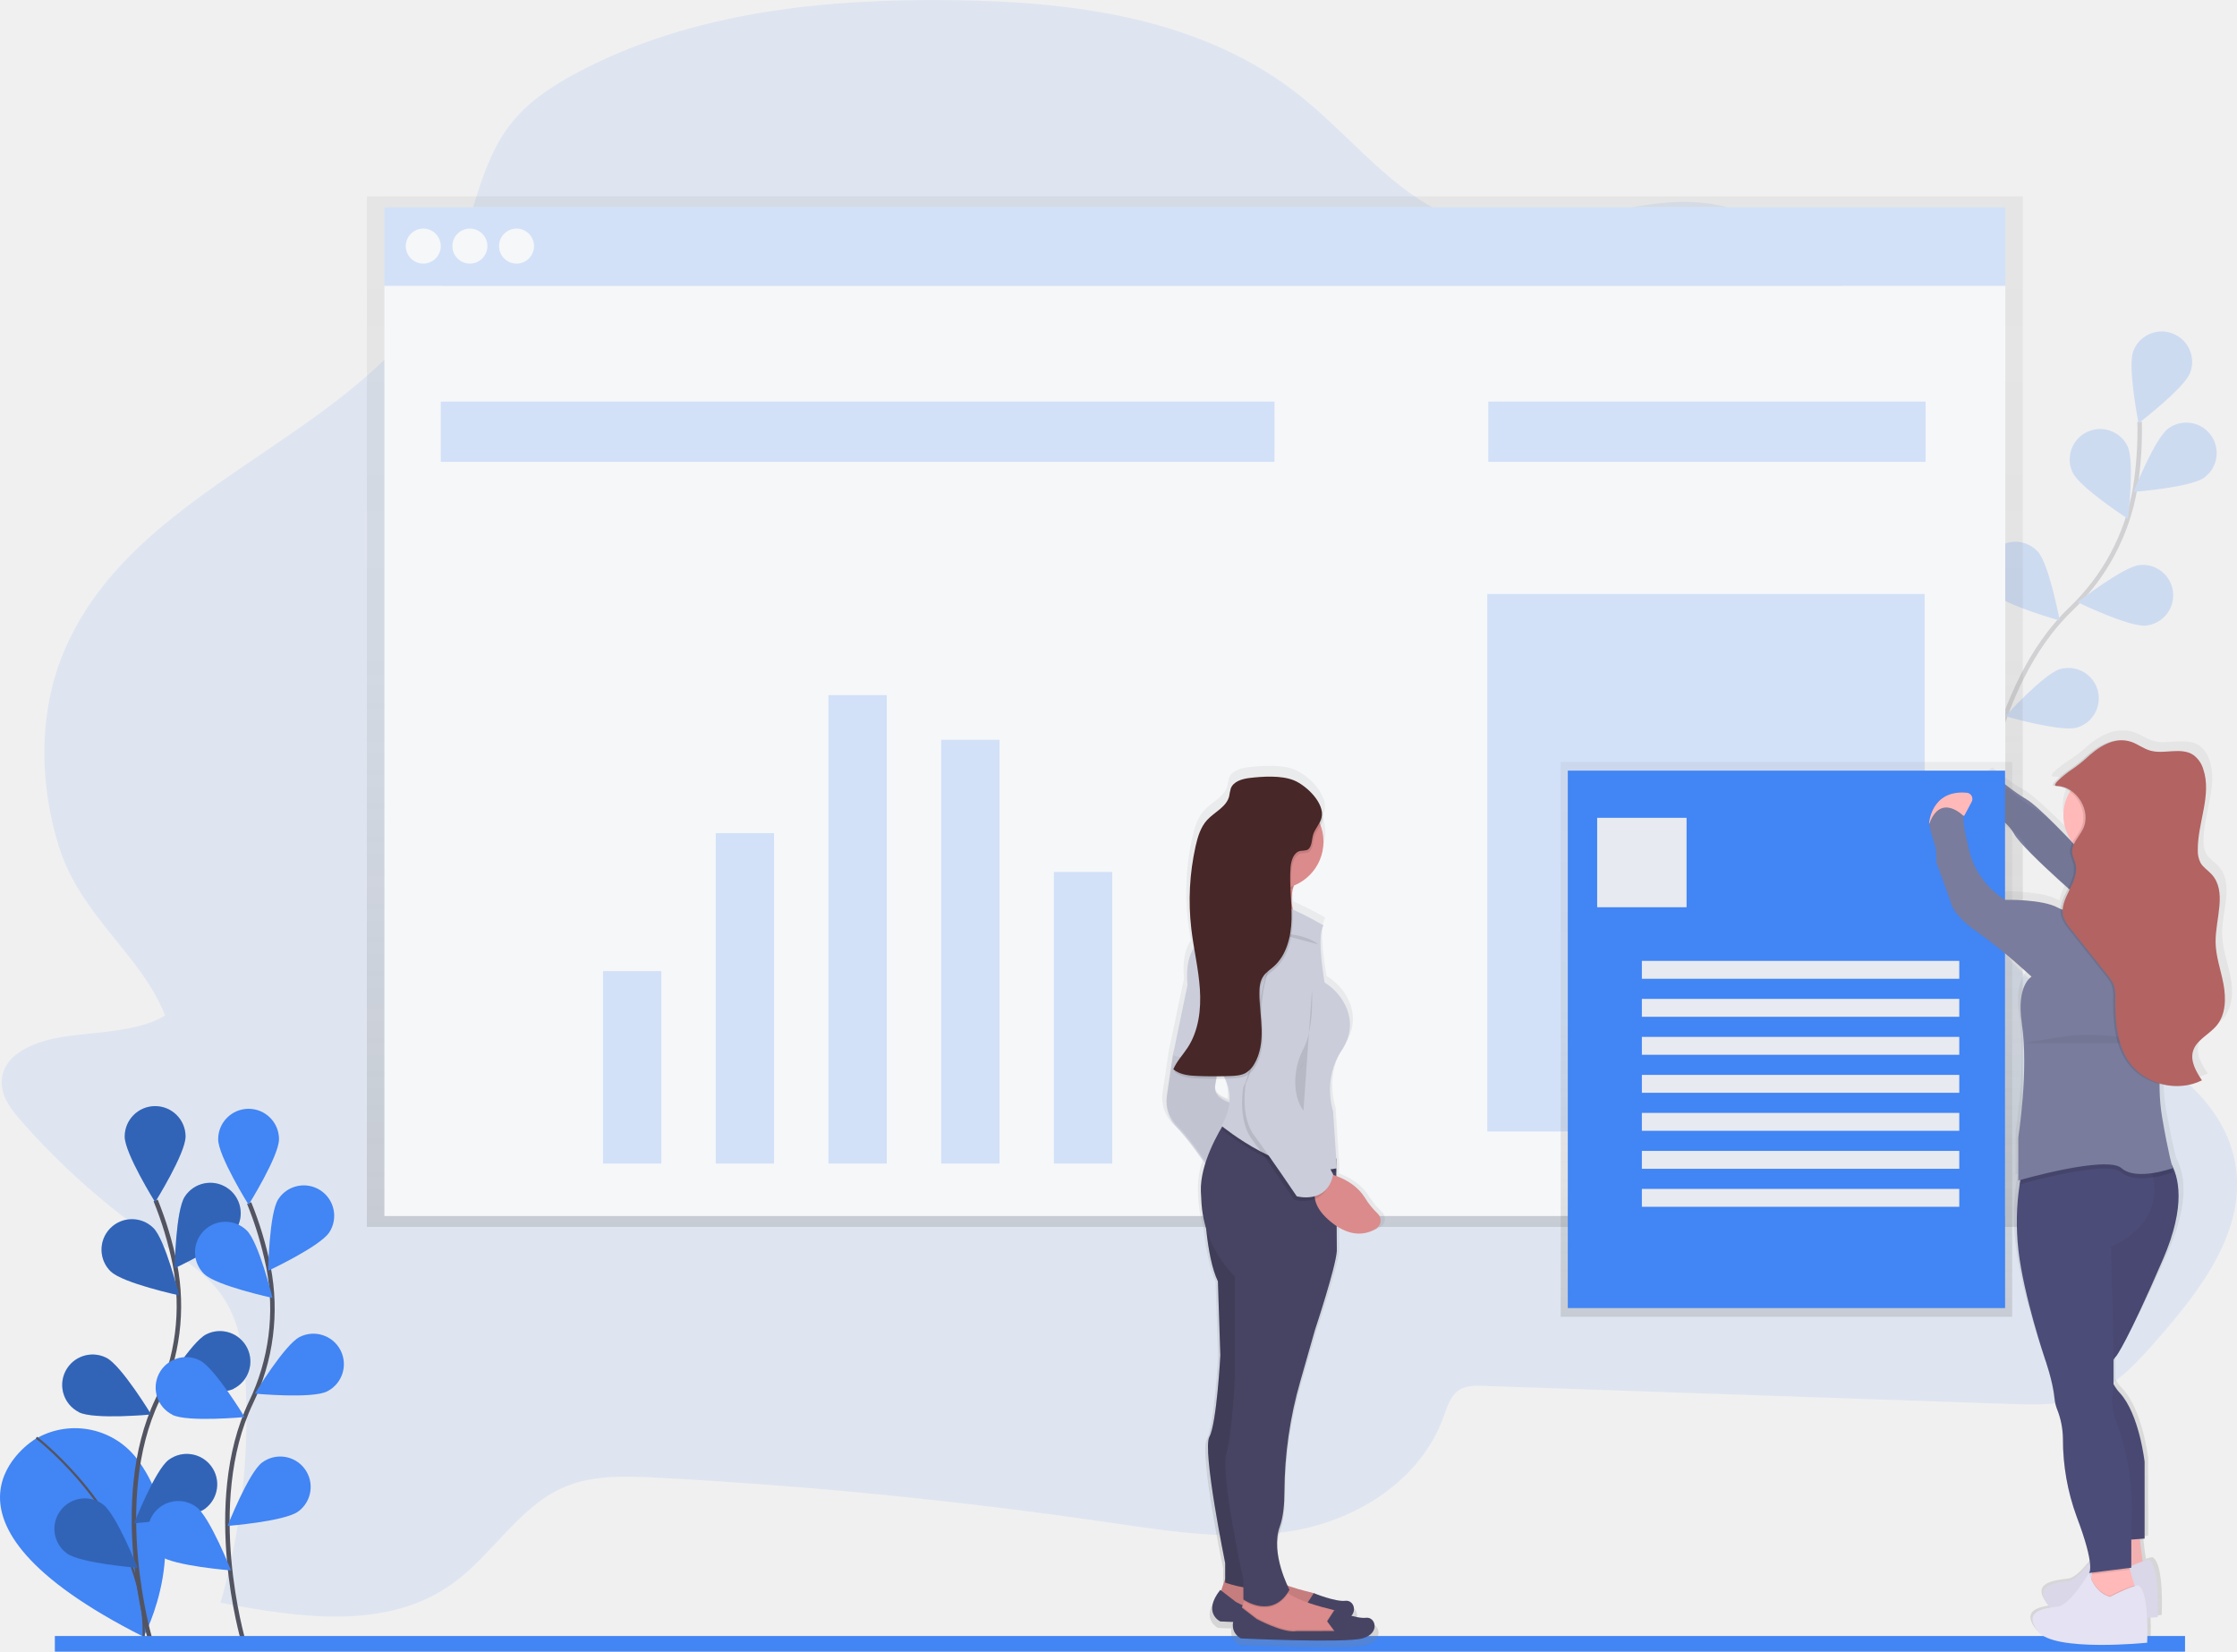
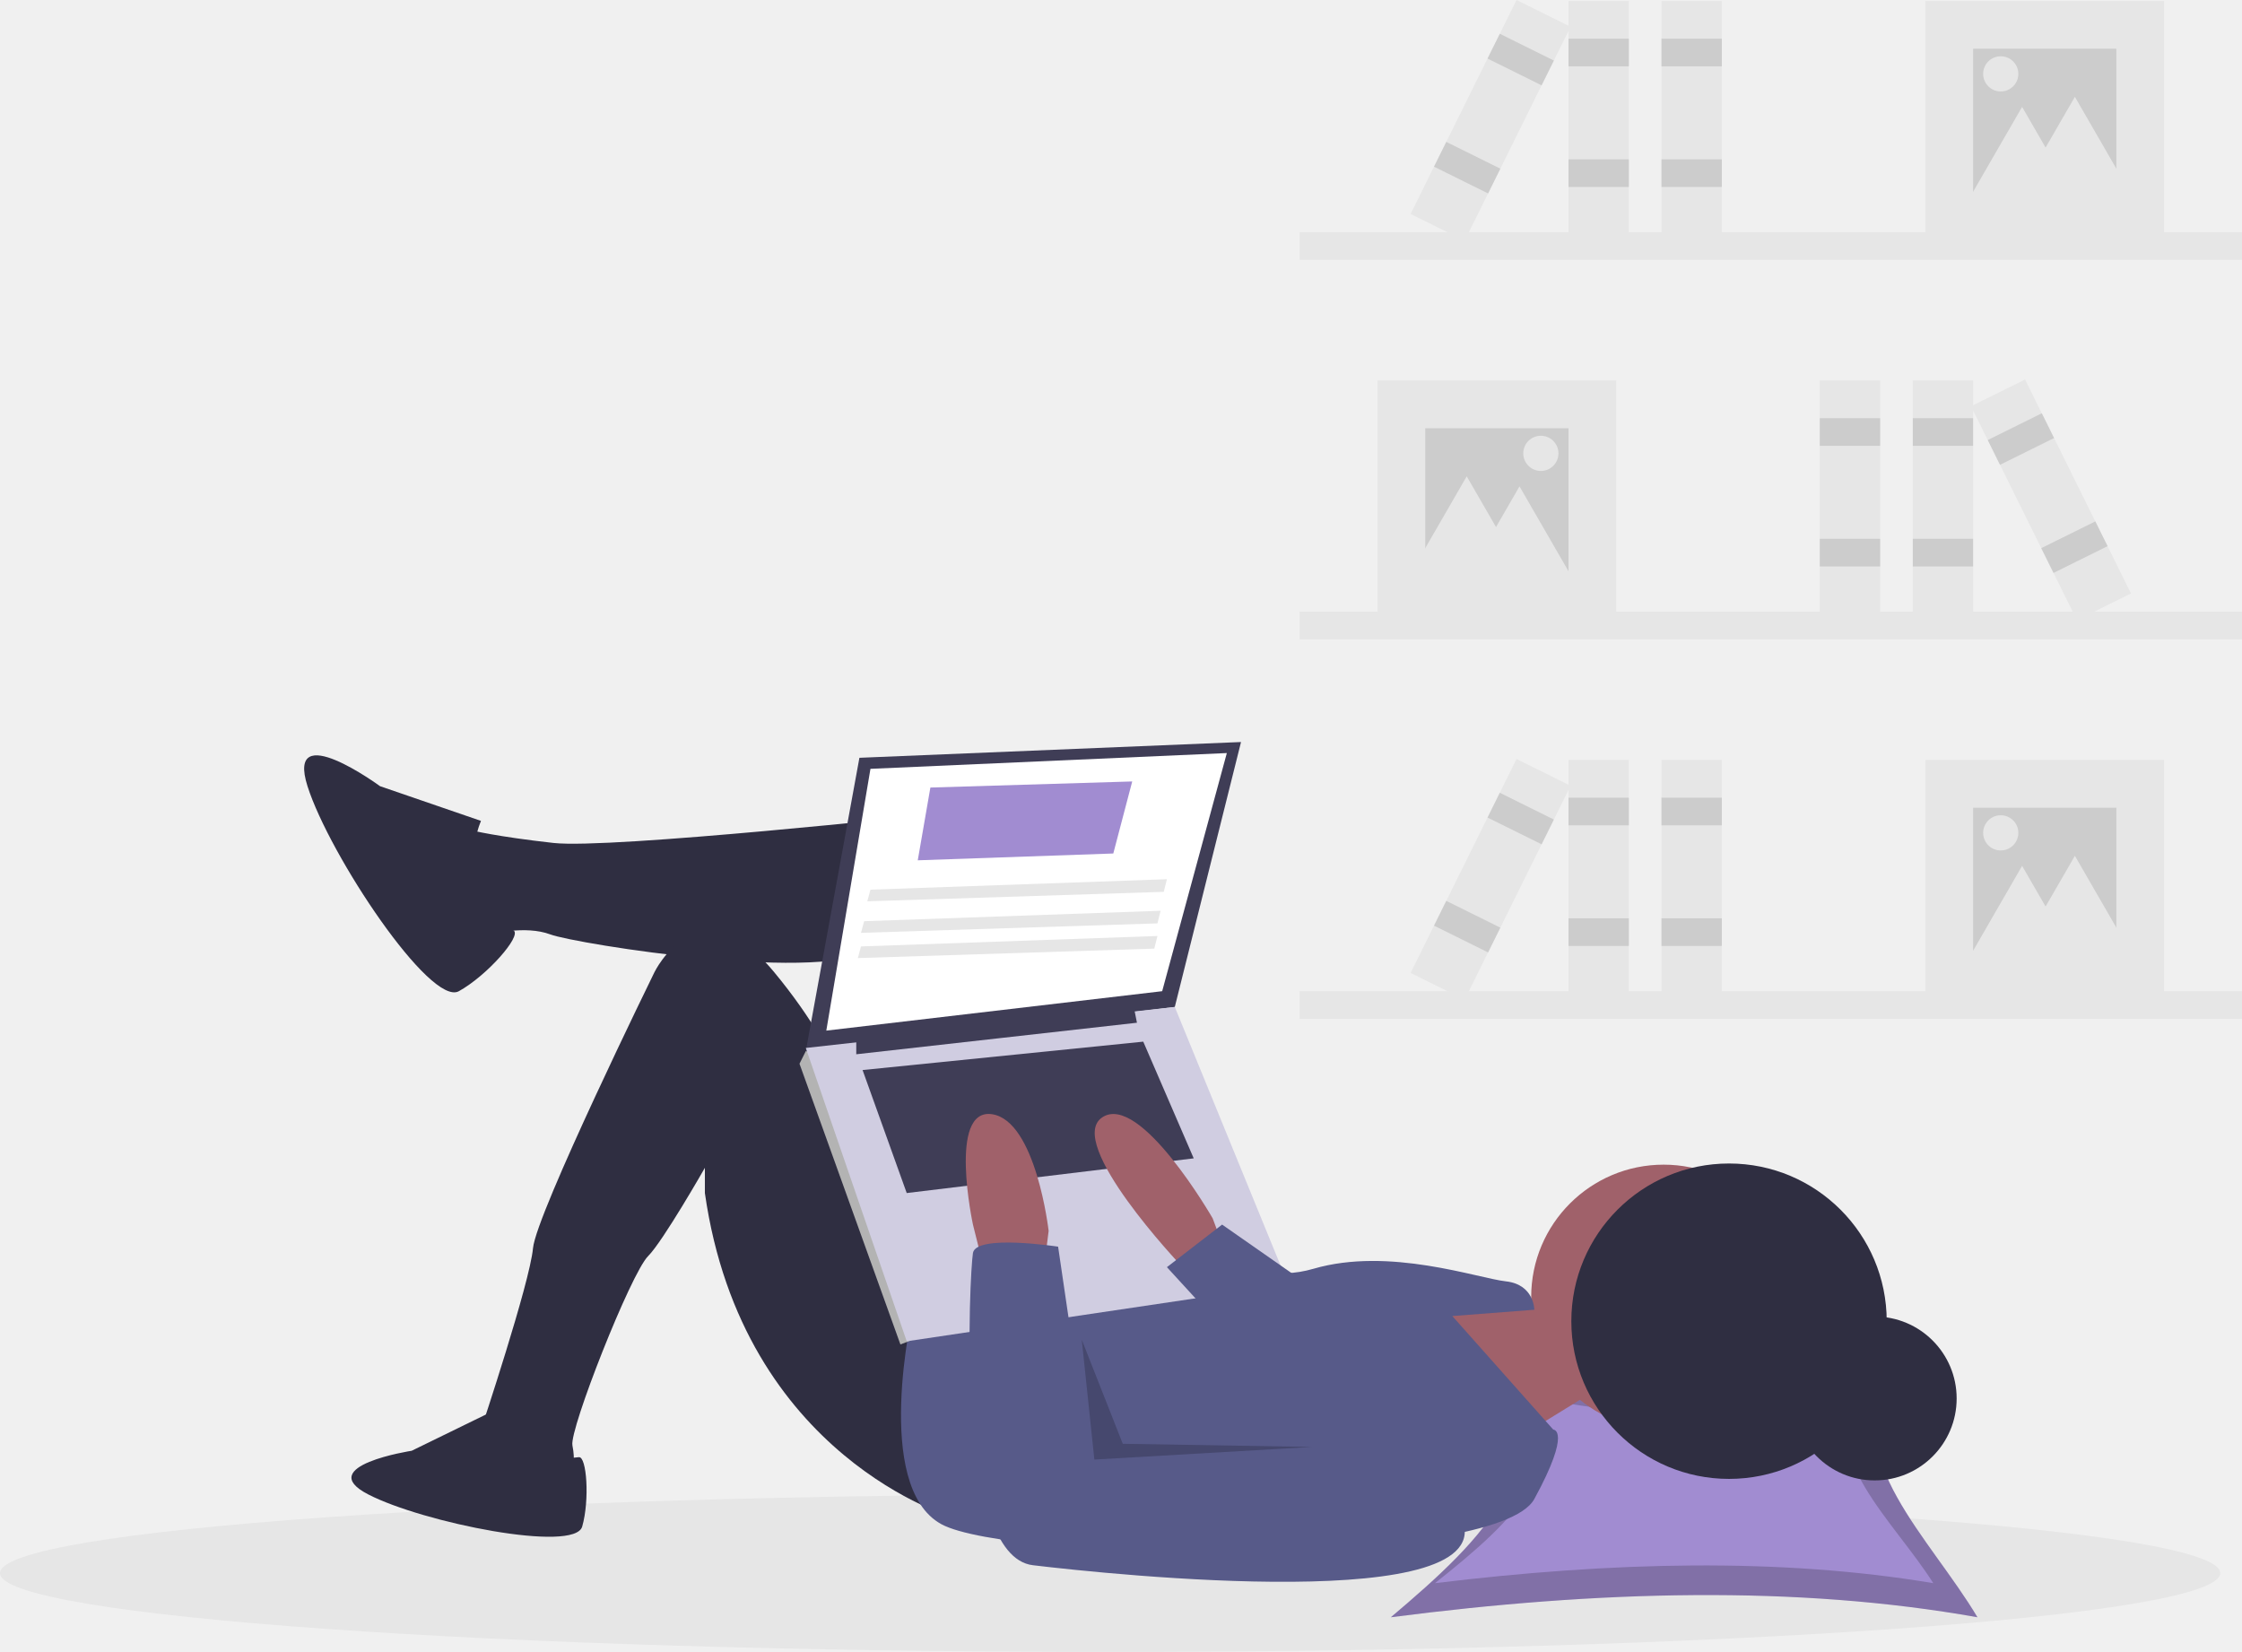
- <svg xmlns="http://www.w3.org/2000/svg" xmlns:xlink="http://www.w3.org/1999/xlink" id="03030b4a-9996-4111-83fa-29dc66776d7b" data-name="Layer 1" width="1000.79" height="738.83" viewBox="0 0 1000.79 738.83">
-   <defs>
-     <linearGradient id="c172ced9-c526-43de-8081-a3b8b4d2db3a" x1="534.54" y1="548.83" x2="534.54" y2="87.83" gradientUnits="userSpaceOnUse">
-       <stop offset="0" stop-color="gray" stop-opacity="0.25" />
-       <stop offset="0.54" stop-color="gray" stop-opacity="0.12" />
-       <stop offset="1" stop-color="gray" stop-opacity="0.1" />
-     </linearGradient>
-     <linearGradient id="b55b1914-9010-4651-994a-27bfb9322cf9" x1="1028.82" y1="815.41" x2="1028.82" y2="407.41" xlink:href="#c172ced9-c526-43de-8081-a3b8b4d2db3a" />
-     <linearGradient id="f578ae08-57d5-484c-bc58-a6933ab5fa51" x1="799.21" y1="589.03" x2="799.21" y2="340.83" xlink:href="#c172ced9-c526-43de-8081-a3b8b4d2db3a" />
-     <linearGradient id="c6440606-d3b5-4d29-adcc-566625c77aaa" x1="2225.35" y1="817.55" x2="2225.35" y2="423.13" gradientTransform="translate(-1556)" xlink:href="#c172ced9-c526-43de-8081-a3b8b4d2db3a" />
-   </defs>
-   <path d="M127.26,544.48c-12,1.95-27.05,7.53-26.91,20.5.07,6.58,4.44,12.19,8.69,17a323,323,0,0,0,61.33,54.17c10.82,7.33,22.45,14.34,29.64,25.67s9,25.75,9.57,39.47a303.38,303.38,0,0,1-11.34,96.25c35.23,6.71,74.52,12.59,103.88-8.6,17.58-12.69,29.47-33.95,49.06-42.75,13.08-5.88,27.89-5.36,42.15-4.61q101.25,5.33,202,20c28.13,4.1,56.8,8.74,84.63,3.44s55.21-22.59,65.47-50.62c1.58-4.32,3-9.14,6.54-11.74,3.2-2.32,7.39-2.27,11.28-2.13l235.08,8.08c12.88.44,26.21.8,38-4.5,11.43-5.13,20.22-15,28.68-24.67,19.35-22.06,40.16-49.2,34.47-79.14-4.55-24-24.89-40.77-45.06-52.51s-42.42-21.35-57.24-40.12c-22.55-28.57-21.66-69.46-23.06-106.53a591.77,591.77,0,0,0-12.35-99.83c-6.11-28.89-14.62-57.82-30.53-82.22S891,175.15,863.48,171.57c-35.94-4.68-72.07,17.74-107.23,8.22-29.7-8-50.14-36.43-74.75-56.13-43.71-35-101.07-42.33-155.3-43-57.5-.73-116.52,5.09-167.77,32.09-11.74,6.18-23.22,13.66-31.35,24.58-12.46,16.75-15.48,39.25-23.63,58.83C270.6,275,163.76,292,129.08,370c-12.31,27.67-12.19,59.94-3.22,89,9.65,31.27,36.81,48.54,47.58,75.8C161.85,542.26,141.31,542.19,127.26,544.48Z" transform="translate(-99.6 -80.59)" fill="#4285f4" opacity="0.1" />
-   <g opacity="0.2">
-     <path d="M985.15,451.51s4.8-63.77,40.84-98.42A96.9,96.9,0,0,0,1054.82,299a163,163,0,0,0,2-29.73" transform="translate(-99.6 -80.59)" fill="none" stroke="#535461" stroke-miterlimit="10" stroke-width="2" />
-     <path d="M1079.44,247.3c-2.66,7-23.1,22.61-23.1,22.61s-5-25.21-2.36-32.24a13.61,13.61,0,1,1,25.47,9.63Z" transform="translate(-99.6 -80.59)" fill="#4285f4" />
-     <path d="M1085.76,294.21c-6.05,4.46-31.68,6.42-31.68,6.42s9.49-23.89,15.54-28.35a13.61,13.61,0,1,1,16.14,21.92Z" transform="translate(-99.6 -80.59)" fill="#4285f4" />
-     <path d="M1059.67,360.43c-7.48.79-30.59-10.45-30.59-10.45s20.25-15.83,27.72-16.63a13.61,13.61,0,1,1,2.87,27.08Z" transform="translate(-99.6 -80.59)" fill="#4285f4" />
-     <path d="M1028.65,406.09c-7.24,2-31.92-5.13-31.92-5.13s17.28-19,24.52-21.07a13.61,13.61,0,1,1,7.4,26.2Z" transform="translate(-99.6 -80.59)" fill="#4285f4" />
-     <path d="M1026.83,291.89c3.19,6.81,24.77,20.77,24.77,20.77s3.07-25.52-.12-32.33a13.61,13.61,0,1,0-24.65,11.56Z" transform="translate(-99.6 -80.59)" fill="#4285f4" />
-     <path d="M991.22,345.75c5.08,5.54,29.85,12.41,29.85,12.41s-4.71-25.27-9.79-30.81a13.61,13.61,0,0,0-20.07,18.4Z" transform="translate(-99.6 -80.59)" fill="#4285f4" />
-     <path d="M963.8,402.84c4.07,6.32,27.33,17.27,27.33,17.27s-.37-25.7-4.44-32a13.61,13.61,0,0,0-22.89,14.75Z" transform="translate(-99.6 -80.59)" fill="#4285f4" />
-   </g>
-   <polygon points="164.14 87.83 164.14 123.8 164.14 548.83 904.94 548.83 904.94 123.8 904.94 87.83 164.14 87.83" fill="url(#c172ced9-c526-43de-8081-a3b8b4d2db3a)" />
-   <rect x="171.97" y="92.7" width="725.15" height="35.21" fill="#f6f7f9" />
-   <g opacity="0.2">
-     <rect x="171.97" y="92.7" width="725.15" height="35.21" fill="#4285f4" />
-   </g>
-   <rect x="171.97" y="127.91" width="725.15" height="416.05" fill="#f6f7f9" />
-   <circle cx="189.36" cy="110.09" r="7.83" fill="#f6f7f9" />
-   <circle cx="210.22" cy="110.09" r="7.83" fill="#f6f7f9" />
-   <circle cx="231.09" cy="110.09" r="7.83" fill="#f6f7f9" />
-   <g opacity="0.2">
-     <rect x="197.18" y="179.65" width="373.01" height="26.95" fill="#4285f4" />
-   </g>
-   <g opacity="0.2">
-     <rect x="665.83" y="179.65" width="195.63" height="26.95" fill="#4285f4" />
-   </g>
-   <g opacity="0.2">
-     <rect x="269.78" y="434.41" width="26.08" height="86.08" fill="#4285f4" />
-     <rect x="320.21" y="372.67" width="26.08" height="147.81" fill="#4285f4" />
-     <rect x="370.64" y="310.94" width="26.08" height="209.54" fill="#4285f4" />
-     <rect x="421.07" y="330.94" width="26.08" height="189.55" fill="#4285f4" />
-     <rect x="471.5" y="390.06" width="26.08" height="130.42" fill="#4285f4" />
-   </g>
-   <g opacity="0.2">
-     <rect x="665.4" y="265.73" width="195.63" height="240.41" fill="#4285f4" />
-   </g>
-   <path d="M1097.45,517.39c-1.25-6.36-3.65-12.58-3.71-19.06-.09-10.52,5.51-22.74-1.85-30.51-1.68-1.77-3.93-3.09-5.18-5.16a11.36,11.36,0,0,1-1.3-5.82c-.12-12.27,6.64-24.73,2.59-36.36a12.36,12.36,0,0,0-4.64-6.47c-2.34-1.52-5-1.81-7.87-1.76-2.59,0-5.32.29-8,.34A17.29,17.29,0,0,1,1063,412c-3.1-.88-5.73-2.91-8.8-3.91a14.38,14.38,0,0,0-5-.69c-6.72-.22-12.86,4.25-17.64,8.58a65.86,65.86,0,0,1-7.55,5.49c.4-.28-9.33,6.4-5.67,6.47a12.74,12.74,0,0,1,7.24,2.52,19.56,19.56,0,0,0,1,22.68c-1.59-1.56-3.35-3.27-5.15-5-5.36-5.27-12.85-12.34-16.37-14.27C999.27,430.76,991,424,991,424s-10.75,6-7.44,14.33a33.45,33.45,0,0,1,4.61,1.81,8.63,8.63,0,0,0,.63,3.23,35.6,35.6,0,0,1,9.55,4.68,16.28,16.28,0,0,1,.92,1.43c1.43,2.5,5.88,7.05,11.32,12.11,3.82,3.83,8.85,8.41,13.86,12.82-1.51,3-3.1,6-3.38,9a11.09,11.09,0,0,1-1.13-.52c-7.44-4-24.8-3.58-24.8-3.58s-14.47-7.56-17.36-24.67c0,0-2.89-10.35-2.07-13.13l-.05,0,.37-.08,3.47-6.29a2.78,2.78,0,0,0-2.28-4.08c-16.92-1.52-17.72,14-17.72,14l.15,0-.05.13c2.07,9.95,3.72,9.15,3.31,17.11l6.61,17.51s.41,6,12.4,13.93,25.63,20.3,25.63,20.3-7.23,3.78-4.55,21.09c3.28,21.16-1.65,51.34-1.65,51.34v19.5l.92-.25c-.12.65-.23,1.34-.35,2.09a109.8,109.8,0,0,0-.57,29.61c2.48,20.7,12.4,49,12.4,49s3.72,9.95,4.55,17.91a16.51,16.51,0,0,0,1.06,4.6,36.17,36.17,0,0,1,2.9,13.81,97.24,97.24,0,0,0,6.37,34.91c4.19,10.64,5.75,16.88,6.21,20.52-3,3.88-6.86,8.11-9.93,8.53-5.79.8-16.95,1.59-9.51,11.14a6.8,6.8,0,0,0,.86.91c-5.65.9-11.86,2.88-5.82,10.63,7.44,9.55,51.25,5.17,51.25,5.17s.28-5.31,0-11.14c3.07-.21,5-.4,5-.4s1.24-23.08-4.13-25.87a11.6,11.6,0,0,0-2.9.7c-.58-3.19-1-7.16-1.3-10.09l2.13-.16v-.16h.13V732.65s-2.48-21.49-11.57-31a19.32,19.32,0,0,1-3-4l-.12-.25c.06-2.72.06-6.39,0-10.6l.13-.23c.16-.26.32-.49.47-.7a8.71,8.71,0,0,1,.68-.8l.13-.17h0s5-6,21.91-43.78c10.33-23.06,7.6-36,3.9-42.67-.78-3-2.41-9.72-4.45-21.23a83.23,83.23,0,0,1-1.19-14.79,29.74,29.74,0,0,0,7.84.88,26.62,26.62,0,0,0,12-2.56c-2.7-3.94-5.52-8.56-4.16-13.09,1.54-5.16,7.64-7.53,11.16-11.69C1098.59,530.94,1098.7,523.76,1097.45,517.39Z" transform="translate(-99.6 -80.59)" fill="url(#b55b1914-9010-4651-994a-27bfb9322cf9)" />
-   <path d="M992.71,428.25s-10.26,5.92-7.1,14.21c0,0,10.66,3.16,15,11.05s37.89,36.31,37.89,36.31L1063,477.59s-8.51-11.36-35.43-19.3c0,0-15.87-17-21.4-20.17S992.71,428.25,992.71,428.25Z" transform="translate(-99.6 -80.59)" fill="#797c9c" />
-   <path d="M997.71,433.25s-10.26,5.92-7.1,14.21c0,0,10.66,3.16,15,11.05s37.89,36.31,37.89,36.31L1068,482.59s-8.51-11.36-35.43-19.3c0,0-15.87-17-21.4-20.17S997.71,433.25,997.71,433.25Z" transform="translate(-99.6 -80.59)" opacity="0.05" />
-   <path d="M115.22,724.41s-57.66,34.79,48.63,88.35c0,0,23.42-43.48-2.47-78.93a34.91,34.91,0,0,0-45.29-9.92Z" transform="translate(-99.6 -80.59)" fill="#4285f4" />
-   <path d="M115.88,723.67s49.35,37.75,48,89.08" transform="translate(-99.6 -80.59)" fill="none" stroke="#535461" stroke-miterlimit="10" />
-   <path d="M166.64,813.39S148.57,752,170,706.89a96.9,96.9,0,0,0,7.84-60.79,163,163,0,0,0-8.61-28.53" transform="translate(-99.6 -80.59)" fill="none" stroke="#535461" stroke-miterlimit="10" stroke-width="2" />
-   <path d="M182.61,589c0,7.52-13.61,29.32-13.61,29.32s-13.61-21.8-13.61-29.32a13.61,13.61,0,1,1,27.23,0Z" transform="translate(-99.6 -80.59)" fill="#4285f4" />
-   <path d="M205.11,630.68c-4.09,6.31-27.36,17.21-27.36,17.21s.42-25.7,4.51-32a13.61,13.61,0,1,1,22.85,14.8Z" transform="translate(-99.6 -80.59)" fill="#4285f4" />
-   <path d="M204.13,701.84c-6.71,3.39-32.31,1-32.31,1s13.34-22,20.05-25.36a13.61,13.61,0,0,1,12.26,24.31Z" transform="translate(-99.6 -80.59)" fill="#4285f4" />
-   <path d="M191.26,755.52c-6,4.47-31.67,6.49-31.67,6.49s9.43-23.91,15.48-28.38a13.61,13.61,0,1,1,16.19,21.89Z" transform="translate(-99.6 -80.59)" fill="#4285f4" />
-   <path d="M149.17,649.35c5.39,5.24,30.52,10.67,30.52,10.67s-6.15-25-11.55-30.2a13.61,13.61,0,1,0-19,19.53Z" transform="translate(-99.6 -80.59)" fill="#4285f4" />
-   <path d="M134.91,712.32c6.71,3.39,32.31,1,32.31,1s-13.34-22-20.05-25.36a13.61,13.61,0,0,0-12.26,24.31Z" transform="translate(-99.6 -80.59)" fill="#4285f4" />
-   <path d="M129.46,775.42c6,4.47,31.67,6.49,31.67,6.49s-9.43-23.91-15.48-28.38a13.61,13.61,0,1,0-16.19,21.89Z" transform="translate(-99.6 -80.59)" fill="#4285f4" />
-   <path d="M182.61,589c0,7.52-13.61,29.32-13.61,29.32s-13.61-21.8-13.61-29.32a13.61,13.61,0,1,1,27.23,0Z" transform="translate(-99.6 -80.59)" opacity="0.25" />
-   <path d="M205.11,630.68c-4.09,6.31-27.36,17.21-27.36,17.21s.42-25.7,4.51-32a13.61,13.61,0,1,1,22.85,14.8Z" transform="translate(-99.6 -80.59)" opacity="0.25" />
-   <path d="M204.13,701.84c-6.71,3.39-32.31,1-32.31,1s13.34-22,20.05-25.36a13.61,13.61,0,0,1,12.26,24.31Z" transform="translate(-99.6 -80.59)" opacity="0.25" />
-   <path d="M191.26,755.52c-6,4.47-31.67,6.49-31.67,6.49s9.43-23.91,15.48-28.38a13.61,13.61,0,1,1,16.19,21.89Z" transform="translate(-99.6 -80.59)" opacity="0.25" />
-   <path d="M149.17,649.35c5.39,5.24,30.52,10.67,30.52,10.67s-6.15-25-11.55-30.2a13.61,13.61,0,1,0-19,19.53Z" transform="translate(-99.6 -80.59)" opacity="0.25" />
-   <path d="M134.91,712.32c6.71,3.39,32.31,1,32.31,1s-13.34-22-20.05-25.36a13.61,13.61,0,0,0-12.26,24.31Z" transform="translate(-99.6 -80.59)" opacity="0.25" />
-   <path d="M129.46,775.42c6,4.47,31.67,6.49,31.67,6.49s-9.43-23.91-15.48-28.38a13.61,13.61,0,1,0-16.19,21.89Z" transform="translate(-99.6 -80.59)" opacity="0.25" />
-   <path d="M208.45,814.56s-18.07-61.35,3.39-106.5a96.9,96.9,0,0,0,7.84-60.79,163,163,0,0,0-8.61-28.53" transform="translate(-99.6 -80.59)" fill="none" stroke="#535461" stroke-miterlimit="10" stroke-width="2" />
-   <path d="M224.42,590.2c0,7.52-13.61,29.32-13.61,29.32s-13.61-21.8-13.61-29.32a13.61,13.61,0,0,1,27.23,0Z" transform="translate(-99.6 -80.59)" fill="#4285f4" />
-   <path d="M246.93,631.84c-4.09,6.31-27.36,17.21-27.36,17.21s.42-25.7,4.51-32a13.61,13.61,0,0,1,22.85,14.8Z" transform="translate(-99.6 -80.59)" fill="#4285f4" />
-   <path d="M245.94,703c-6.71,3.39-32.31,1-32.31,1s13.34-22,20.05-25.36A13.61,13.61,0,1,1,245.94,703Z" transform="translate(-99.6 -80.59)" fill="#4285f4" />
-   <path d="M233.07,756.69c-6,4.47-31.67,6.49-31.67,6.49s9.43-23.91,15.48-28.38a13.61,13.61,0,1,1,16.19,21.89Z" transform="translate(-99.6 -80.59)" fill="#4285f4" />
-   <path d="M191,650.51c5.39,5.24,30.52,10.67,30.52,10.67s-6.15-25-11.55-30.2a13.61,13.61,0,1,0-19,19.53Z" transform="translate(-99.6 -80.59)" fill="#4285f4" />
-   <path d="M176.72,713.48c6.71,3.39,32.31,1,32.31,1s-13.34-22-20.05-25.36a13.61,13.61,0,1,0-12.26,24.31Z" transform="translate(-99.6 -80.59)" fill="#4285f4" />
-   <path d="M171.27,776.59c6,4.47,31.67,6.49,31.67,6.49s-9.43-23.91-15.48-28.38a13.61,13.61,0,0,0-16.19,21.89Z" transform="translate(-99.6 -80.59)" fill="#4285f4" />
-   <rect x="24.54" y="731.83" width="953" height="7" fill="#4285f4" />
-   <rect x="698.23" y="340.83" width="201.97" height="248.2" fill="url(#f578ae08-57d5-484c-bc58-a6933ab5fa51)" />
-   <rect x="701.4" y="344.73" width="195.63" height="240.41" fill="#4285f4" />
-   <rect x="714.54" y="365.83" width="40" height="40" fill="#e8eaf1" />
-   <rect x="734.54" y="429.83" width="142" height="8" fill="#e8eaf1" />
-   <rect x="734.54" y="446.83" width="142" height="8" fill="#e8eaf1" />
-   <rect x="734.54" y="463.83" width="142" height="8" fill="#e8eaf1" />
-   <rect x="734.54" y="480.83" width="142" height="8" fill="#e8eaf1" />
-   <rect x="734.54" y="497.83" width="142" height="8" fill="#e8eaf1" />
-   <rect x="734.54" y="514.83" width="142" height="8" fill="#e8eaf1" />
-   <rect x="734.54" y="531.83" width="142" height="8" fill="#e8eaf1" />
-   <path d="M1056.65,764.89s1.18,17.36,3.16,19.34-17.76,3.16-17.76,3.16l2.76-22.5Z" transform="translate(-99.6 -80.59)" fill="#ffb9b9" />
-   <path d="M1056.65,764.89s1.18,17.36,3.16,19.34-17.76,3.16-17.76,3.16l2.76-22.5Z" transform="translate(-99.6 -80.59)" opacity="0.05" />
-   <path d="M1061,778.31s-2.76,0-12.63,5.13c0,0-6.71-1.18-9.47-10.66,0,0-8.29,14.21-13.81,15s-16.18,1.58-9.08,11.05,48.94,5.13,48.94,5.13S1066.12,781.07,1061,778.31Z" transform="translate(-99.6 -80.59)" fill="#e4e2f3" />
-   <path d="M1061,778.31s-2.76,0-12.63,5.13c0,0-6.71-1.18-9.47-10.66,0,0-8.29,14.21-13.81,15s-16.18,1.58-9.08,11.05,48.94,5.13,48.94,5.13S1066.12,781.07,1061,778.31Z" transform="translate(-99.6 -80.59)" opacity="0.05" />
-   <path d="M1055.07,791.73l-2.76,7.5-18.15-5.13,1-7.44.25-1.8.69-5s15.39-3.95,15.39-2a30.62,30.62,0,0,0,1,4.81c.63,2.43,1.42,5.19,2,7C1054.83,790.94,1055.07,791.73,1055.07,791.73Z" transform="translate(-99.6 -80.59)" fill="#ffb9b9" />
-   <path d="M1045.16,688.8a10.79,10.79,0,0,0,0,11,19.12,19.12,0,0,0,2.84,3.93c8.68,9.47,11.05,30.78,11.05,30.78v34.33l-5.92.45-9.47.73-14.21-58.41s-8.29-42.62-4.34-50.12,7.5-54.46,7.5-54.46l3.28-3.39,7.77-8.05h22.5a15.13,15.13,0,0,1,4.38,4.89c3.78,6.25,7.17,19.25-3.19,43.25-16.18,37.49-20.92,43.41-20.92,43.41A9.09,9.09,0,0,0,1045.16,688.8Z" transform="translate(-99.6 -80.59)" fill="#4c4c78" />
-   <path d="M1045.29,688.63a10.79,10.79,0,0,0,0,11,19.12,19.12,0,0,0,2.84,3.93c8.68,9.47,11.05,30.78,11.05,30.78v34.33l-5.92.45-9.47.73-14.21-58.41s-8.29-42.62-4.34-50.12,7.5-54.46,7.5-54.46l3.28-3.39,7.77-8.05h22.5a15.13,15.13,0,0,1,4.38,4.89c3.78,6.25,7.17,19.25-3.19,43.25-16.18,37.49-20.92,43.41-20.92,43.41A9.09,9.09,0,0,0,1045.29,688.63Z" transform="translate(-99.6 -80.59)" opacity="0.05" />
-   <path d="M1052.53,782.72l-17.09,2.14.69-5s15.39-3.95,15.39-2A30.62,30.62,0,0,0,1052.53,782.72Z" transform="translate(-99.6 -80.59)" opacity="0.1" />
-   <path d="M1044,638.21s1,31.07,1.14,50.59c0,4.42,0,8.24,0,11a24.33,24.33,0,0,1-.32,4.33c-1.18,3.55,1.18,11.44,1.18,11.44a113.91,113.91,0,0,1,7.1,48.94v17.36l-18.94,2.37s3.16-2.37-5.53-25.26a99.76,99.76,0,0,1-6.09-34.62,37.05,37.05,0,0,0-2.77-13.7,16.9,16.9,0,0,1-1-4.56c-.79-7.89-4.34-17.76-4.34-17.76s-9.47-28-11.84-48.54a113,113,0,0,1,.55-29.36,73.27,73.27,0,0,1,1.42-7.34s38.58-24.28,53.15-7.5a19,19,0,0,1,3.29,5.53,36.47,36.47,0,0,1,1.86,6.15C1067.39,629.53,1044,638.21,1044,638.21Z" transform="translate(-99.6 -80.59)" fill="#4c4c78" />
-   <circle cx="943.23" cy="364.64" r="20.13" fill="#ffb9b9" />
-   <path d="M1031.78,457.85s8.29,23.28,0,35.52,26.44,8.29,26.44,8.29l13.42-16.18s-15.79,0-16.58-27.63S1031.78,457.85,1031.78,457.85Z" transform="translate(-99.6 -80.59)" fill="#ffb9b9" />
-   <path d="M1071.64,605.06a51.79,51.79,0,0,1-8.79,2.2c-4.91.76-10.71.79-14.1-2.2-2-1.77-7-2-12.91-1.42-12.53,1.2-29.48,5.87-32.72,6.79a73.27,73.27,0,0,1,1.42-7.34s38.58-24.28,53.15-7.5h8.42a15.13,15.13,0,0,1,4.38,4.89C1071.22,603.62,1071.64,605.06,1071.64,605.06Z" transform="translate(-99.6 -80.59)" opacity="0.1" />
-   <path d="M1055.07,791.73l-2.76,7.5-18.15-5.13,1-7.44c3.12,6.9,8.44,7.84,8.44,7.84a64.37,64.37,0,0,1,10.86-4.76C1054.83,790.94,1055.07,791.73,1055.07,791.73Z" transform="translate(-99.6 -80.59)" opacity="0.1" />
-   <path d="M1056.25,789.76s-2.76,0-12.63,5.13c0,0-6.71-1.18-9.47-10.66,0,0-8.29,14.21-13.81,15s-16.18,1.58-9.08,11.05,48.94,5.13,48.94,5.13S1061.38,792.52,1056.25,789.76Z" transform="translate(-99.6 -80.59)" fill="#e4e2f3" />
-   <path d="M962.62,449.08s.77-15.37,16.92-13.87a2.76,2.76,0,0,1,2.18,4l-3.31,6.23Z" transform="translate(-99.6 -80.59)" fill="#ffb9b9" />
-   <path d="M1055.86,490.21s-19.34-3.16-24.47-7.1c0,0-3.95,7.5-11.05,3.55s-23.68-3.55-23.68-3.55a35.79,35.79,0,0,1-16.58-24.47s-2.76-10.26-2-13c0,0-10.26-10.66-15.39,3.55,2,9.87,3.55,9.08,3.16,17l6.31,17.36s.39,5.92,11.84,13.81,24.47,20.13,24.47,20.13-6.91,3.75-4.34,20.92c3.14,21-1.58,50.91-1.58,50.91v19.34s39.47-11.44,46.17-5.53,22.89,0,22.89,0-2-6.71-4.74-22.89.39-32,.39-32,10.26-27.23,15-38.28-3.55-26-11.84-31.57-11.37-2.21-11.37-2.21S1073.62,486.66,1055.86,490.21Z" transform="translate(-99.6 -80.59)" fill="#797c9c" />
-   <path d="M1005.15,547.22s3.15-.76,18.93-3.13,43.41,3.16,43.41,3.16" transform="translate(-99.6 -80.59)" opacity="0.05" />
-   <path d="M1018.79,432.19c9,.19,15.66,11.29,11.67,19.3-1.75,3.52-5.14,6.62-4.79,10.53.16,1.78,1.11,3.39,1.52,5.13,1.89,8-7.68,15.49-5.49,23.39a16.89,16.89,0,0,0,3.42,5.73l16.62,20.94a15.73,15.73,0,0,1,2.48,3.84,16.19,16.19,0,0,1,.72,6.15c-.08,10,.57,20.73,6.47,28.84,7.09,9.74,21.54,13.24,32.29,7.81-2.58-3.91-5.27-8.49-4-13,1.47-5.11,7.29-7.47,10.65-11.59,4.06-5,4.16-12.1,3-18.41s-3.49-12.48-3.54-18.9c-.08-10.43,5.26-22.55-1.77-30.25-1.61-1.76-3.75-3.06-4.95-5.12a11.63,11.63,0,0,1-1.24-5.78c-.11-12.16,6.34-24.53,2.47-36.06a12.25,12.25,0,0,0-4.43-6.42c-5.48-3.69-13.08-.11-19.42-2-3-.87-5.47-2.89-8.4-3.88-7.9-2.67-15.21,2.69-20.67,7.83a63,63,0,0,1-7.21,5.44C1024.58,425.5,1015.29,432.12,1018.79,432.19Z" transform="translate(-99.6 -80.59)" opacity="0.1" />
-   <path d="M1019.79,432.19c9,.19,15.66,11.29,11.67,19.3-1.75,3.52-5.14,6.62-4.79,10.53.16,1.78,1.11,3.39,1.52,5.13,1.89,8-7.68,15.49-5.49,23.39a16.89,16.89,0,0,0,3.42,5.73l16.62,20.94a15.73,15.73,0,0,1,2.48,3.84,16.19,16.19,0,0,1,.72,6.15c-.08,10,.57,20.73,6.47,28.84,7.09,9.74,21.54,13.24,32.29,7.81-2.58-3.91-5.27-8.49-4-13,1.47-5.11,7.29-7.47,10.65-11.59,4.06-5,4.16-12.1,3-18.41s-3.49-12.48-3.54-18.9c-.08-10.43,5.26-22.55-1.77-30.25-1.61-1.76-3.75-3.06-4.95-5.12a11.63,11.63,0,0,1-1.24-5.78c-.11-12.16,6.34-24.53,2.47-36.06a12.25,12.25,0,0,0-4.43-6.42c-5.48-3.69-13.08-.11-19.42-2-3-.87-5.47-2.89-8.4-3.88-7.9-2.67-15.21,2.69-20.67,7.83a63,63,0,0,1-7.21,5.44C1025.58,425.5,1016.29,432.12,1019.79,432.19Z" transform="translate(-99.6 -80.59)" fill="#b36362" />
-   <path d="M717.68,622.54a34.68,34.68,0,0,1-5.91-7.25c-3.46-5.44-9.25-8.37-13.22-9.83v-1.77l.24,0-.11-1.64.11,0-.28-4.34v0h0l-1.41-21.68S692,561.5,701,548.2s.56-26.06-7.9-31.05c0,0-4-21.07-.56-26.06a145.27,145.27,0,0,0-14.2-7.23q-.11-.39-.21-.8c-.09-2-.21-3.93-.32-5.89a21.54,21.54,0,0,1,.56-3c.11-.41.23-.83.36-1.26a21.63,21.63,0,0,0,13.81-20.06,21.24,21.24,0,0,0-1.34-7.44,9.48,9.48,0,0,0,1-2.36,9.63,9.63,0,0,0-1.34-6.92c-2.24-5-7.89-9.57-12-11.24-5.87-2.4-14.71-1.83-20.82-1.1-3.43.41-7.35,1.57-8.59,4.74a32.85,32.85,0,0,0-.78,3.65c-1.28,4.84-6.83,7.1-10.26,10.8-3,3.27-4.36,7.69-5.34,12a110.79,110.79,0,0,0-2,37.67c.35,2.9.81,5.78,1.3,8.66-2.06,2.9-3.92,8-3.07,17l-6.77,32.16-2.82,18.85a16.48,16.48,0,0,0,5.08,14.42c4.32,4.24,9.56,11.41,12.79,16.06a38.24,38.24,0,0,0-2.06,12.78c.07,2,.18,3.89.32,5.71A50.84,50.84,0,0,0,638,629.59c.79,7.74,2.36,17.64,5.42,24l1.13,33.82s-1.69,31.05-5.08,37.15,7.34,57.67,7.34,57.67v7.21L645,794.72l-.45-.34c-8.47,10.54,0,14.42,0,14.42s2.3.11,6,.25a6.81,6.81,0,0,0,3.61,7.51s48,2.22,56.46,0,6.21-10,1.69-9.43a20.65,20.65,0,0,1-6.76-.89c2.64-3.09.53-7.28-2.83-6.87-4.52.55-14.68-3.47-14.68-3.47l0,.07a7.63,7.63,0,0,0-1-.3,113.24,113.24,0,0,1-11.17-3.15c-2.18-4.67-7.2-17.23-3.6-27,1.63-4.4,2.16-10.26,2.16-15.94A182.08,182.08,0,0,1,681.86,699l6.77-23.27s9.6-28.28,10.16-36l-.08-11.32c7.94,5.11,14.24,3.56,18.27,1.19A4.35,4.35,0,0,0,717.68,622.54Zm-75.35-58.82c.19-.81.35-1.7.49-2.63q2,0,4,0a20.6,20.6,0,0,1,2,10.91C645.76,571,641.18,568.62,642.33,563.72Z" transform="translate(-99.6 -80.59)" fill="url(#c6440606-d3b5-4d29-adcc-566625c77aaa)" />
-   <path d="M647.7,786.85l-2.17,6.52,7.06,7.06,23.36,5.43,16.84-1.63-1.09-6h0a7.21,7.21,0,0,0-5.35-5.26c-6.92-1.63-20.12-5.33-22.9-10.49Z" transform="translate(-99.6 -80.59)" fill="#db8b8b" />
-   <path d="M647.7,786.85l-2.17,6.52,7.06,7.06,23.36,5.43,16.84-1.63-1.09-6h0a7.21,7.21,0,0,0-5.35-5.26c-6.92-1.63-20.12-5.33-22.9-10.49Z" transform="translate(-99.6 -80.59)" opacity="0.1" />
-   <path d="M687.36,802.61l-3.26-4.35,3.26-5s9.78,3.95,14.12,3.4,6.52,7.06-1.63,9.24-54.33,0-54.33,0-8.15-3.8,0-14.12l7.06,5.43s12,6.52,17.93,5.43Z" transform="translate(-99.6 -80.59)" fill="#474463" />
-   <path d="M702,811.84l-16.84,1.63L661.82,808,654.76,801l.58-1.73.81-2.42.79-2.37,15.75-4.35a9.76,9.76,0,0,0,3.19,3.2c5.12,3.5,14.31,6,19.7,7.29a5.65,5.65,0,0,1,.67.2,7.18,7.18,0,0,1,4.68,5.06Z" transform="translate(-99.6 -80.59)" fill="#db8b8b" />
-   <path d="M702,811.84l-16.84,1.63L661.82,808,654.76,801l.58-1.73,6.49,5s12,6.52,17.93,5.43h16.84l-3.26-4.35,2.93-4.52a7.18,7.18,0,0,1,4.68,5.06Z" transform="translate(-99.6 -80.59)" opacity="0.1" />
-   <path d="M696.59,810.21l-3.26-4.35,3.26-5s9.78,3.95,14.12,3.4,6.52,7.06-1.63,9.24-54.33,0-54.33,0-8.15-3.8,0-14.12l7.06,5.43s12,6.52,17.93,5.43Z" transform="translate(-99.6 -80.59)" fill="#474463" />
-   <path d="M683,495.12s-26.08,2.72-22.27-8.15a19.56,19.56,0,0,0,.8-9.59,26.59,26.59,0,0,0-4.61-11.05l24.45,3.8a30.62,30.62,0,0,0-3.31,7.85C675.15,489.51,683,495.12,683,495.12Z" transform="translate(-99.6 -80.59)" fill="#db8b8b" />
-   <path d="M638.46,619s.54,23.36,6,34.77l1.09,33.14s-1.63,30.42-4.89,36.4,7.06,56.5,7.06,56.5v8.69S665.08,795,670,787.4l-4.89-64.65,2.17-89.64Z" transform="translate(-99.6 -80.59)" fill="#474463" />
-   <path d="M638.46,619s.54,23.36,6,34.77l1.09,33.14s-1.63,30.42-4.89,36.4,7.06,56.5,7.06,56.5v8.69S665.08,795,670,787.4l-4.89-64.65,2.17-89.64Z" transform="translate(-99.6 -80.59)" opacity="0.1" />
-   <path d="M627.6,544l-3.26,8.69-2.72,18.47a16.34,16.34,0,0,0,4.89,14.12c6.52,6.52,15.21,20.1,15.21,20.1l10.32-31s-10.32-1.63-8.69-8.69,1.09-20.1,1.09-20.1Z" transform="translate(-99.6 -80.59)" fill="#cbcdda" />
-   <path d="M627.6,543l-3.26,8.69-2.72,18.47a16.34,16.34,0,0,0,4.89,14.12c6.52,6.52,15.21,20.1,15.21,20.1l10.32-31s-10.32-1.63-8.69-8.69,1.09-20.1,1.09-20.1Z" transform="translate(-99.6 -80.59)" opacity="0.05" />
-   <path d="M675.88,793.31c-7,11-17.81,4.75-19.74,3.51l.79-2.37,15.75-4.35A9.76,9.76,0,0,0,675.88,793.31Z" transform="translate(-99.6 -80.59)" opacity="0.1" />
-   <path d="M697.68,640.17c-.54,7.61-9.78,35.31-9.78,35.31l-6.51,22.8a181.41,181.41,0,0,0-7.16,49.6c0,5.56-.51,11.3-2.08,15.61-4.35,12,4.35,28.25,4.35,28.25-7.61,13.58-20.64,4.35-20.64,4.35V787.4s-10.32-47.26-7.61-56.5,3.8-34.23,3.8-34.23V651.58a51.17,51.17,0,0,1-14.91-32.44c-.13-1.78-.23-3.65-.3-5.59-.44-12.26,7.94-26.63,11.21-31.75.79-1.24,1.28-1.93,1.28-1.93l48,19,.11,0v1.86l0,4.11Z" transform="translate(-99.6 -80.59)" fill="#474463" />
-   <path d="M681.38,470.13a30.62,30.62,0,0,0-3.31,7.85,21.26,21.26,0,0,1-16.53-.6,26.59,26.59,0,0,0-4.61-11.05Z" transform="translate(-99.6 -80.59)" opacity="0.1" />
-   <circle cx="570.91" cy="376.5" r="21.19" fill="#db8b8b" />
-   <path d="M697.68,604.86l-.23,0c-22.78,4.68-51.38-19.06-51.38-19.06a28.16,28.16,0,0,0,2-4c.79-1.24,1.28-1.93,1.28-1.93l48,19,.12,1.9Z" transform="translate(-99.6 -80.59)" opacity="0.1" />
-   <path d="M691.7,494.57s-30.42-18.47-40.2-10.87l-13.58,17.38s-8.69,2.72-7.06,20.1l-6.52,31.51,19.56,4.89s11.41,10.87,2.17,26.62c0,0,28.79,23.9,51.61,19L696,577.69s-4.89-14.12,3.8-27.16.54-25.53-7.61-30.42C692.25,520.11,688.44,499.46,691.7,494.57Z" transform="translate(-99.6 -80.59)" fill="#cbcdda" />
-   <path d="M693.33,605.4s11.41,2.17,16.84,10.87a33.86,33.86,0,0,0,5.69,7.1,4.31,4.31,0,0,1-.67,6.87c-4.31,2.59-11.34,4.19-20.22-3.11C679.75,614.64,693.33,605.4,693.33,605.4Z" transform="translate(-99.6 -80.59)" fill="#db8b8b" />
-   <path d="M676.49,504.9s-10.87-1.09-13.58,27.16-7.06,34.77-7.06,34.77-2.72,14.67,3.8,23.36,19,27.16,19,27.16,13.58,3.8,16.3-9.78l-16.84-31.51s-2.72-10.87,3.8-18.47S693.33,499.46,676.49,504.9Z" transform="translate(-99.6 -80.59)" opacity="0.1" />
-   <path d="M677.58,503.27s-10.87-1.09-13.58,27.16-7.06,34.77-7.06,34.77-2.72,14.67,3.8,23.36,19,27.16,19,27.16,13.58,3.8,16.3-9.78l-16.84-31.51S676.49,563.57,683,556,694.42,497.83,677.58,503.27Z" transform="translate(-99.6 -80.59)" fill="#cbcdda" />
-   <path d="M686.54,523.64s1.09,16.84-3.8,26.08-4.89,21.19,0,27.71" transform="translate(-99.6 -80.59)" opacity="0.1" />
-   <path d="M689.26,503s-4.35-4.35-16.84-4.89-17.93-4.35-17.93-4.35" transform="translate(-99.6 -80.59)" opacity="0.1" />
-   <path d="M659,429.71c-3.3.41-7.07,1.54-8.26,4.64a32.71,32.71,0,0,0-.75,3.58c-1.23,4.75-6.57,7-9.87,10.58-2.91,3.2-4.19,7.53-5.14,11.76a110.48,110.48,0,0,0-1.91,36.91c1.06,9,3.23,17.88,3.83,26.93s-.5,18.57-5.45,26.17c-2.13,3.27-4.93,6.14-6.44,9.74,3.12,2.53,7.41,2.89,11.43,3q7,.24,14,0c2.45-.08,5-.24,7.13-1.48a11,11,0,0,0,3.74-4c2.67-4.54,3.35-10,3.23-15.25s-.95-10.49-1-15.76c-.05-2.87.17-5.91,1.82-8.26,1.19-1.7,3-2.84,4.55-4.21,5.82-5.15,7.81-13.42,8-21.19s-1.09-15.55-.43-23.29c.26-3,1.39-6.67,4.37-7.26a16.81,16.81,0,0,0,2.84-.36c2.39-.92,2.16-4.29,2.84-6.76.77-2.77,3.13-4.91,3.8-7.71,1.56-6.57-6.8-14.42-12.28-16.71C673.42,428.43,664.92,429,659,429.71Z" transform="translate(-99.6 -80.59)" opacity="0.1" />
-   <path d="M658.5,428.62c-3.3.41-7.07,1.54-8.26,4.64a32.71,32.71,0,0,0-.75,3.58c-1.23,4.75-6.57,7-9.87,10.58-2.91,3.2-4.19,7.53-5.14,11.76a110.48,110.48,0,0,0-1.91,36.91c1.06,9,3.23,17.88,3.83,26.93s-.5,18.57-5.45,26.17c-2.13,3.27-4.93,6.14-6.44,9.74,3.12,2.53,7.41,2.89,11.43,3q7,.24,14,0c2.45-.08,5-.24,7.13-1.48a11,11,0,0,0,3.74-4c2.67-4.54,3.35-10,3.23-15.25s-.95-10.49-1-15.76c-.05-2.87.17-5.91,1.82-8.26,1.19-1.7,3-2.84,4.55-4.21,5.82-5.15,7.81-13.42,8-21.19s-1.09-15.55-.43-23.29c.26-3,1.39-6.67,4.37-7.26a16.81,16.81,0,0,0,2.84-.36c2.39-.92,2.16-4.29,2.84-6.76.77-2.77,3.13-4.91,3.8-7.71,1.56-6.57-6.8-14.42-12.28-16.71C672.88,427.34,664.38,427.9,658.5,428.62Z" transform="translate(-99.6 -80.59)" fill="#472727" />
+ <svg xmlns="http://www.w3.org/2000/svg" id="b3df86d2-2022-47c6-a781-bb5144daf06b" data-name="Layer 1" width="802.027" height="590.916" viewBox="0 0 802.027 590.916">
+   <rect x="464.906" y="218.808" width="337.121" height="9.889" fill="#e6e6e6" />
+   <rect x="492.774" y="136.101" width="85.404" height="85.404" fill="#e6e6e6" />
+   <rect x="509.855" y="153.182" width="51.242" height="51.242" fill="#ccc" />
+   <rect x="684.259" y="136.101" width="21.576" height="85.404" fill="#e6e6e6" />
+   <rect x="684.259" y="149.586" width="21.576" height="9.889" fill="#ccc" />
+   <rect x="684.259" y="192.737" width="21.576" height="9.889" fill="#ccc" />
+   <rect x="650.997" y="136.101" width="21.576" height="85.404" fill="#e6e6e6" />
+   <rect x="650.997" y="149.586" width="21.576" height="9.889" fill="#ccc" />
+   <rect x="650.997" y="192.737" width="21.576" height="9.889" fill="#ccc" />
+   <rect x="921.902" y="290.643" width="21.576" height="85.404" transform="translate(-250.0565 293.892) rotate(-26.3396)" fill="#e6e6e6" />
+   <rect x="911.133" y="306.647" width="21.576" height="9.889" transform="translate(-241.5231 286.8553) rotate(-26.3396)" fill="#ccc" />
+   <rect x="930.279" y="345.319" width="21.576" height="9.889" transform="translate(-256.6936 299.365) rotate(-26.3396)" fill="#ccc" />
+   <polygon points="524.688 170.382 535.554 189.201 546.419 208.02 524.688 208.02 502.958 208.02 513.823 189.201 524.688 170.382" fill="#e6e6e6" />
+   <polygon points="543.567 173.978 554.432 192.797 565.298 211.616 543.567 211.616 521.837 211.616 532.702 192.797 543.567 173.978" fill="#e6e6e6" />
+   <circle cx="551.209" cy="162.171" r="6.293" fill="#e6e6e6" />
+   <rect x="663.892" y="237.602" width="337.121" height="9.889" transform="translate(1465.919 330.5513) rotate(-180)" fill="#e6e6e6" />
+   <rect x="887.741" y="154.895" width="85.404" height="85.404" transform="translate(1661.899 240.6523) rotate(-180)" fill="#e6e6e6" />
+   <rect x="904.821" y="171.976" width="51.242" height="51.242" transform="translate(1661.899 240.6523) rotate(-180)" fill="#ccc" />
+   <rect x="760.084" y="154.895" width="21.576" height="85.404" transform="translate(1342.757 240.6523) rotate(-180)" fill="#e6e6e6" />
+   <rect x="760.084" y="168.38" width="21.576" height="9.889" transform="translate(1342.757 192.1068) rotate(-180)" fill="#ccc" />
+   <rect x="760.084" y="211.531" width="21.576" height="9.889" transform="translate(1342.757 278.4099) rotate(-180)" fill="#ccc" />
+   <rect x="793.347" y="154.895" width="21.576" height="85.404" transform="translate(1409.283 240.6523) rotate(-180)" fill="#e6e6e6" />
+   <rect x="793.347" y="168.38" width="21.576" height="9.889" transform="translate(1409.283 192.1068) rotate(-180)" fill="#ccc" />
+   <rect x="793.347" y="211.531" width="21.576" height="9.889" transform="translate(1409.283 278.4099) rotate(-180)" fill="#ccc" />
+   <rect x="721.427" y="154.895" width="21.576" height="85.404" transform="translate(1101.754 545.0149) rotate(-153.6604)" fill="#e6e6e6" />
+   <rect x="732.197" y="170.9" width="21.576" height="9.889" transform="translate(1131.826 508.5461) rotate(-153.6604)" fill="#ccc" />
+   <rect x="713.051" y="209.571" width="21.576" height="9.889" transform="translate(1078.364 573.3795) rotate(-153.6604)" fill="#ccc" />
+   <polygon points="742.244 34.634 731.379 53.453 720.514 72.272 742.244 72.272 763.975 72.272 753.109 53.453 742.244 34.634" fill="#e6e6e6" />
+   <polygon points="723.365 38.23 712.5 57.049 701.635 75.868 723.365 75.868 745.096 75.868 734.231 57.049 723.365 38.23" fill="#e6e6e6" />
+   <circle cx="715.724" cy="26.424" r="6.293" fill="#e6e6e6" />
+   <rect x="663.892" y="509.097" width="337.121" height="9.889" transform="translate(1465.919 873.5416) rotate(-180)" fill="#e6e6e6" />
+   <rect x="887.741" y="426.39" width="85.404" height="85.404" transform="translate(1661.899 783.6425) rotate(-180)" fill="#e6e6e6" />
+   <rect x="904.821" y="443.471" width="51.242" height="51.242" transform="translate(1661.899 783.6425) rotate(-180)" fill="#ccc" />
+   <rect x="760.084" y="426.39" width="21.576" height="85.404" transform="translate(1342.757 783.6425) rotate(-180)" fill="#e6e6e6" />
+   <rect x="760.084" y="439.875" width="21.576" height="9.889" transform="translate(1342.757 735.0971) rotate(-180)" fill="#ccc" />
+   <rect x="760.084" y="483.027" width="21.576" height="9.889" transform="translate(1342.757 821.4002) rotate(-180)" fill="#ccc" />
+   <rect x="793.347" y="426.39" width="21.576" height="85.404" transform="translate(1409.283 783.6425) rotate(-180)" fill="#e6e6e6" />
+   <rect x="793.347" y="439.875" width="21.576" height="9.889" transform="translate(1409.283 735.0971) rotate(-180)" fill="#ccc" />
+   <rect x="793.347" y="483.027" width="21.576" height="9.889" transform="translate(1409.283 821.4002) rotate(-180)" fill="#ccc" />
+   <rect x="721.427" y="426.39" width="21.576" height="85.404" transform="translate(981.2936 1059.819) rotate(-153.6604)" fill="#e6e6e6" />
+   <rect x="732.197" y="442.395" width="21.576" height="9.889" transform="translate(1011.366 1023.35) rotate(-153.6604)" fill="#ccc" />
+   <rect x="713.051" y="481.067" width="21.576" height="9.889" transform="translate(957.9038 1088.183) rotate(-153.6604)" fill="#ccc" />
+   <polygon points="742.244 306.129 731.379 324.948 720.514 343.768 742.244 343.768 763.975 343.768 753.109 324.948 742.244 306.129" fill="#e6e6e6" />
+   <polygon points="723.365 309.725 712.5 328.544 701.635 347.364 723.365 347.364 745.096 347.364 734.231 328.544 723.365 309.725" fill="#e6e6e6" />
+   <circle cx="715.724" cy="297.919" r="6.293" fill="#e6e6e6" />
+   <ellipse cx="397.129" cy="562.711" rx="397.129" ry="28.205" fill="#e6e6e6" />
+   <path d="M906.373,733.048c-64.755-11.525-135.567-9.609-209.847,0,33.855-28.581,63.075-57.163,29.219-85.744,66.039,13.624,75.289,12.245,148.752,0C857.459,675.885,889.334,704.467,906.373,733.048Z" transform="translate(-198.9865 -154.5418)" fill="#a18cd1" />
+   <path d="M906.373,733.048c-64.755-11.525-135.567-9.609-209.847,0,33.855-28.581,63.075-57.163,29.219-85.744,66.039,13.624,75.289,12.245,148.752,0C857.459,675.885,889.334,704.467,906.373,733.048Z" transform="translate(-198.9865 -154.5418)" opacity="0.2" />
+   <path d="M890.578,720.854c-55.007-9.2-115.159-7.67-178.257,0C741.08,698.04,765.901,675.226,737.142,652.412c56.098,10.875,63.955,9.774,126.359,0C849.027,675.226,876.104,698.04,890.578,720.854Z" transform="translate(-198.9865 -154.5418)" fill="#a18cd1" />
+   <circle cx="670.64" cy="500.244" r="29.309" fill="#2f2e41" />
+   <polygon points="537.591 466.249 557.899 469.634 568.053 498.967 538.72 517.019 504.873 466.249 536.463 466.249 537.591 466.249" fill="#a0616a" />
+   <circle cx="595.13" cy="463.993" r="47.385" fill="#a0616a" />
+   <path d="M532.372,445.919s-115.077,12.41-135.385,10.154-29.333-4.513-29.333-4.513-13.539,18.051-6.769,25.949A48.822,48.822,0,0,0,374.423,488.791s12.41-3.385,21.436,0,100.411,18.051,116.205,4.513S532.372,445.919,532.372,445.919Z" transform="translate(-198.9865 -154.5418)" fill="#2f2e41" />
+   <path d="M540.27,697.509s-75.59-21.436-89.128-116.205v-9.026S436.185,598.516,430.833,603.868c-6.205,6.205-28.205,62.051-27.077,67.693s0,7.897,0,7.897l-32.718-3.385V665.919s17.487-52.462,18.615-64.872,43.436-98.718,43.436-98.718,15.795-32.718,42.872,0,29.333,55.282,29.333,55.282l34.974,67.693Z" transform="translate(-198.9865 -154.5418)" fill="#2f2e41" />
+   <path d="M371.038,448.175l-36.103-12.41s-33.846-24.821-25.949,0,44,78.975,54.154,73.334,22.366-19.643,19.644-21.668S362.013,470.739,371.038,448.175Z" transform="translate(-198.9865 -154.5418)" fill="#2f2e41" />
+   <path d="M375.402,659.259l-29.144,14.233s-35.244,5.422-15.589,15.589,73.876,21.011,76.587,11.522,1.635-25.236-1.216-24.818S383.535,678.236,375.402,659.259Z" transform="translate(-198.9865 -154.5418)" fill="#2f2e41" />
+   <path d="M525.603,623.048s-14.667,63.18,10.154,76.718S734.322,715.561,747.86,690.74s6.769-24.821,6.769-24.821l-36.103-40.616L747.86,623.048s0-9.026-10.154-10.154-41.744-12.41-68.821-4.513-42.872-15.795-42.872-15.795Z" transform="translate(-198.9865 -154.5418)" fill="#575a89" />
+   <polygon points="307.437 271.069 288.257 375.993 420.258 360.198 443.95 265.428 307.437 271.069" fill="#3f3d56" />
+   <polygon points="311.386 275.018 295.591 368.659 415.745 354.557 438.873 269.377 311.386 275.018" fill="#fff" />
+   <polygon points="292.77 377.121 288.257 375.993 286.001 380.505 322.104 480.916 325.499 479.618 326.616 473.019 292.77 377.121" fill="#b3b3b3" />
+   <polygon points="288.257 374.864 324.36 479.788 460.873 459.48 420.258 360.198 288.257 374.864" fill="#d0cde1" />
+   <polygon points="306.309 371.48 306.309 377.121 406.719 365.839 405.591 360.198 306.309 371.48" fill="#3f3d56" />
+   <polygon points="308.565 382.762 324.36 426.762 427.027 414.352 408.976 372.608 308.565 382.762" fill="#3f3d56" />
+   <path d="M636.167,599.355l-3.385-9.026s-25.949-45.128-39.487-36.103,28.205,53.026,28.205,53.026h13.539Z" transform="translate(-198.9865 -154.5418)" fill="#a0616a" />
+   <path d="M550.423,606.124l-3.385-13.539s-9.026-41.744,6.769-39.487,20.308,41.744,20.308,41.744l-1.128,9.026Z" transform="translate(-198.9865 -154.5418)" fill="#a0616a" />
+   <path d="M577.501,600.483s-29.333-4.513-30.462,2.256-6.769,108.308,21.436,111.693,168.103,18.051,153.436-16.923-37.231-30.462-37.231-30.462L588.783,677.202Z" transform="translate(-198.9865 -154.5418)" fill="#575a89" />
+   <polygon points="467.078 458.916 437.181 438.044 417.437 453.275 442.258 480.352 467.078 458.916" fill="#575a89" />
+   <polygon points="386.976 479.224 391.488 522.096 469.335 517.583 401.642 516.455 386.976 479.224" opacity="0.2" />
+   <circle cx="618.521" cy="472.603" r="56.41" fill="#2f2e41" />
+   <polygon points="328.309 307.736 398.258 305.301 405.027 279.531 332.822 281.71 328.309 307.736" fill="#a18cd1" />
+   <polygon points="310.258 322.403 416.309 319.018 417.437 314.505 311.386 318.239 310.258 322.403" fill="#e6e6e6" />
+   <polygon points="308.001 333.685 414.053 330.3 415.181 325.787 309.129 329.521 308.001 333.685" fill="#e6e6e6" />
+   <polygon points="306.873 342.71 412.924 339.326 414.053 334.813 308.001 338.546 306.873 342.71" fill="#e6e6e6" />
</svg>
